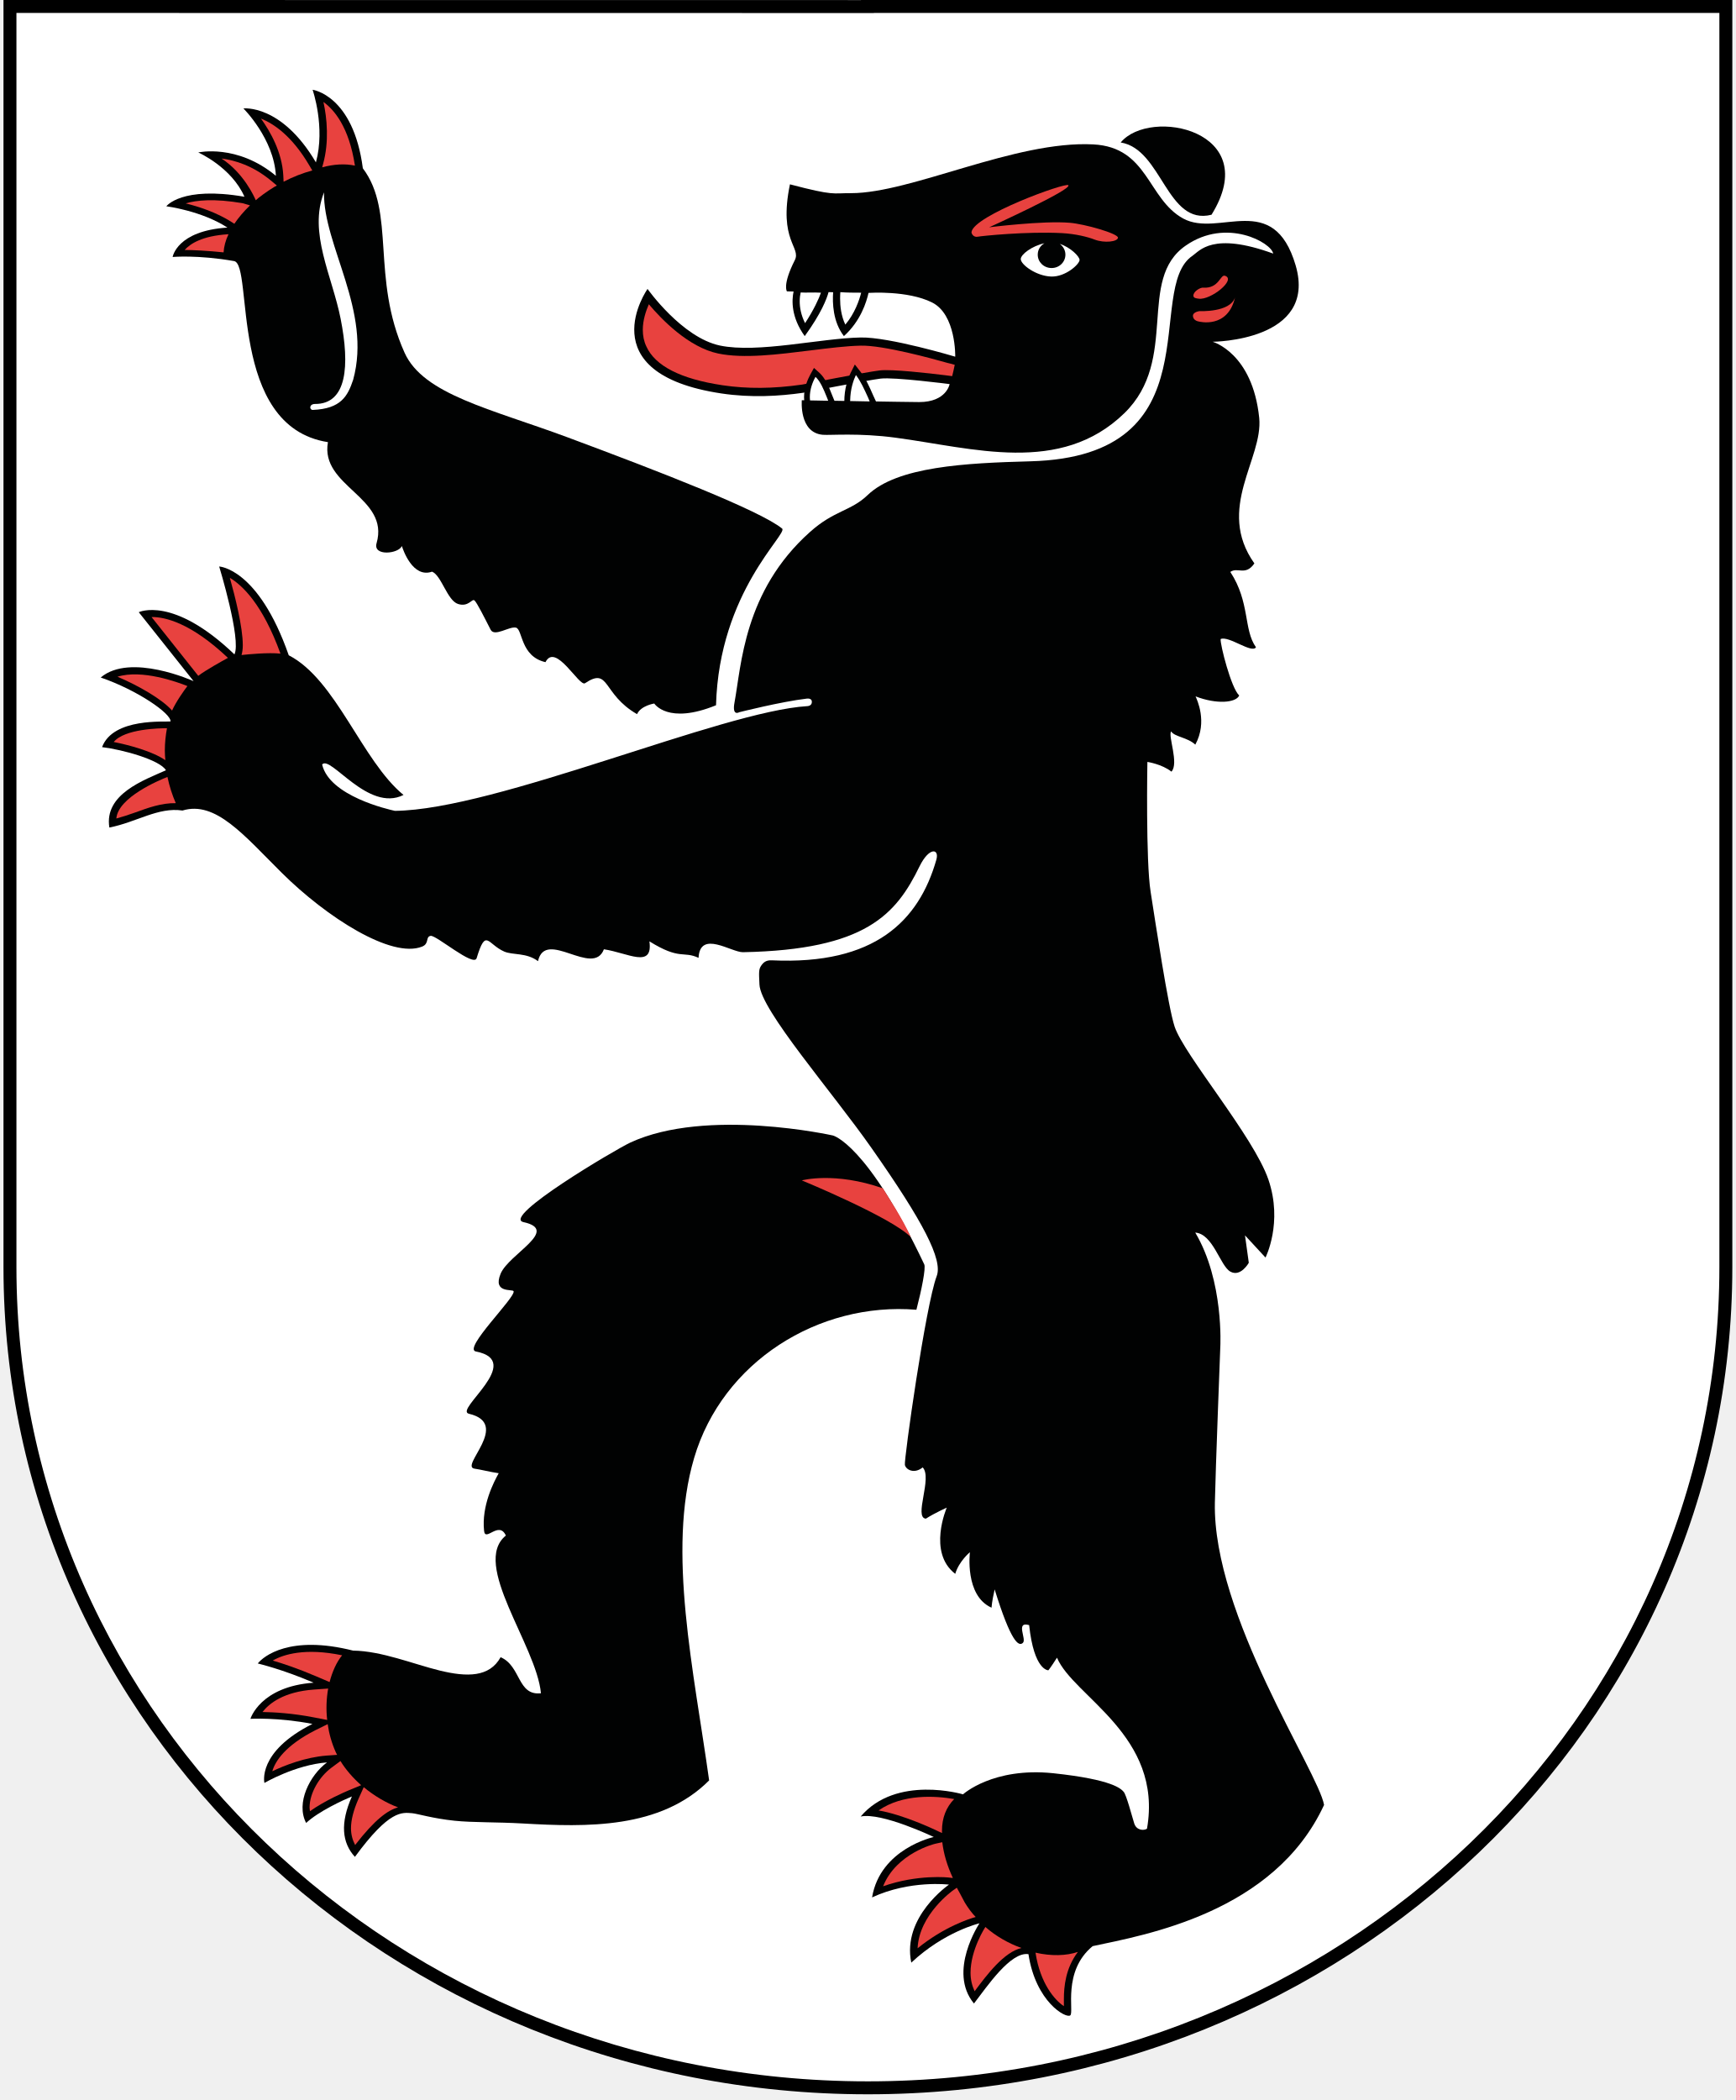
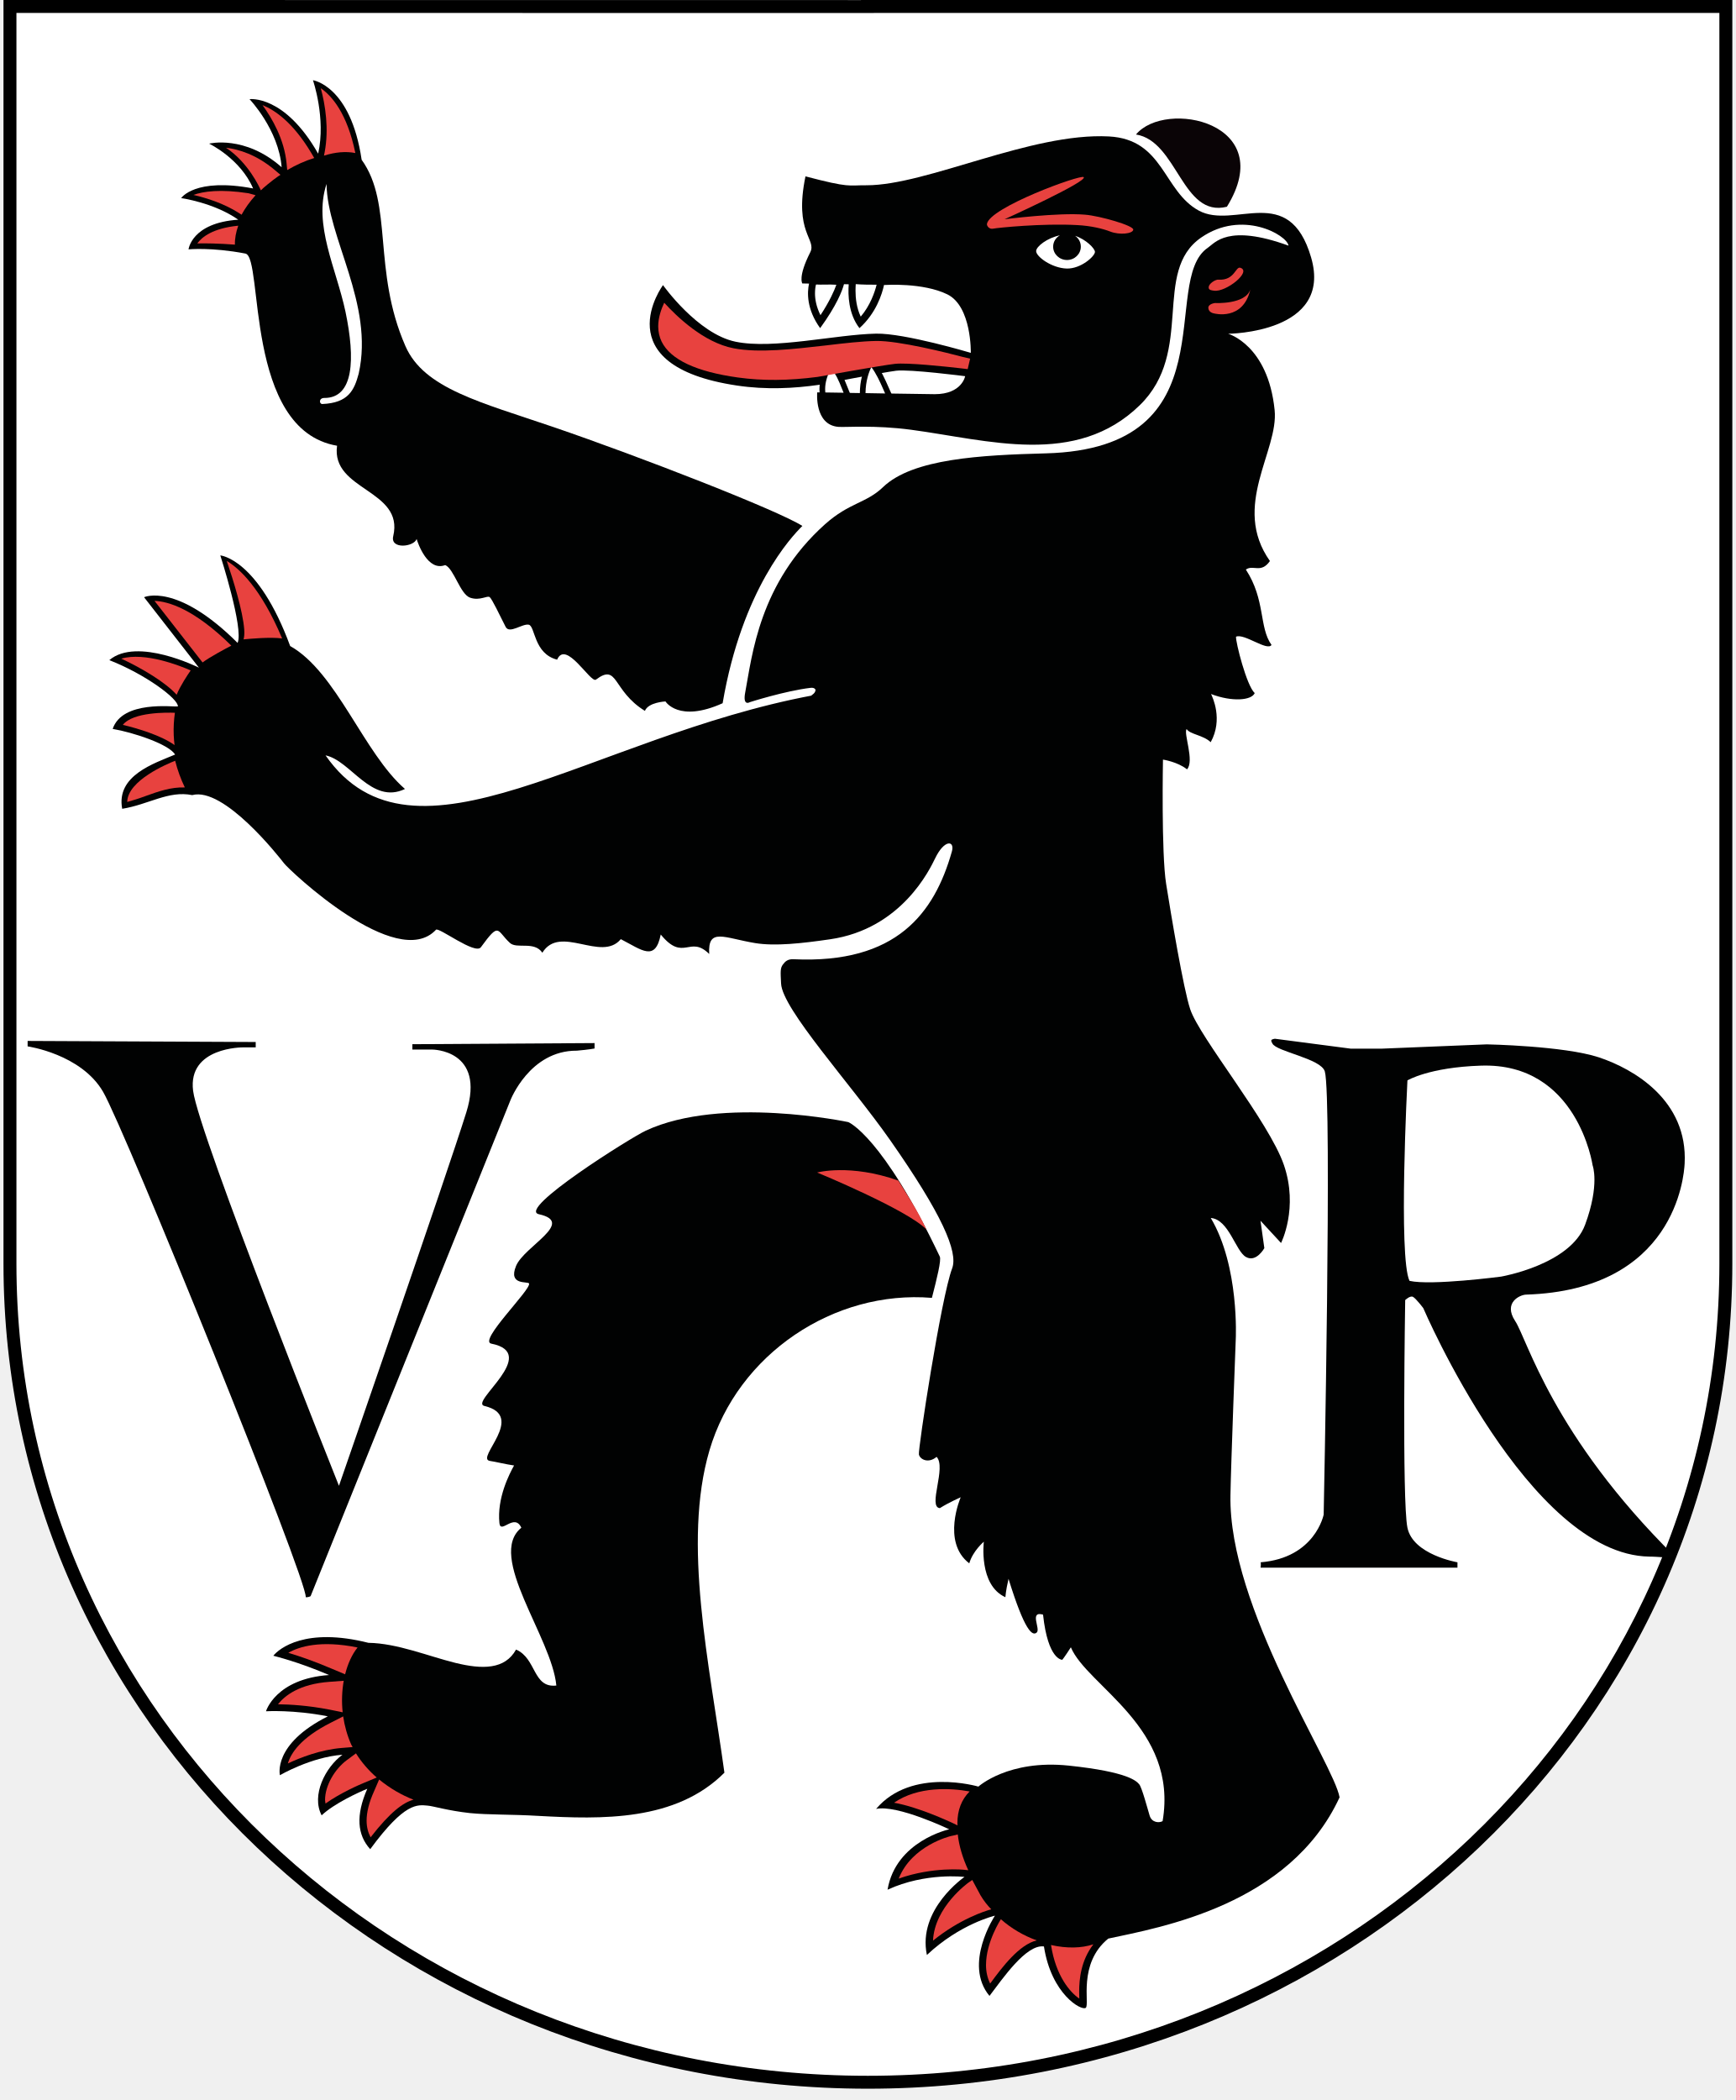
<svg xmlns="http://www.w3.org/2000/svg" width="100" height="121" viewBox="0 0 100 121" fill="none">
-   <g clip-path="url(#clip0_275_78325)">
-     <path d="M49.91 0.375H99.516V73.21C99.516 99.379 77.318 120.598 49.945 120.598C22.567 120.598 0.376 99.379 0.376 73.21V0.375H49.91Z" fill="white" />
-     <path fill-rule="evenodd" clip-rule="evenodd" d="M0.201 0L49.614 0.005V3.4963e-05H99.831V73.012C99.831 99.374 77.535 120.671 50.013 120.671C22.523 120.671 0.201 99.375 0.201 73.012V0ZM50.36 0.746V0.751L0.947 0.746V73.012C0.947 98.932 22.904 119.925 50.013 119.925C77.154 119.925 99.085 98.932 99.085 73.012V0.746H50.36Z" fill="black" />
-     <path d="M32.715 25.201C38.006 27.169 43.781 29.408 45.071 30.454C45.438 30.752 41.442 34.076 41.263 40.636C38.483 41.773 37.704 40.536 37.704 40.536C37.704 40.536 36.94 40.651 36.711 41.148C34.688 39.983 35.148 38.408 33.715 39.366C33.379 39.59 32.019 36.995 31.435 38.153C29.98 37.821 30.128 36.251 29.73 36.163C29.338 36.081 28.503 36.712 28.276 36.286C27.909 35.569 27.485 34.721 27.343 34.596C27.195 34.474 27.007 34.992 26.397 34.801C25.773 34.602 25.436 33.146 24.898 32.939C23.79 33.33 23.226 31.683 23.159 31.459C22.978 31.912 21.481 32.067 21.701 31.301C22.471 28.632 18.436 28.042 18.898 25.476C13.114 24.573 14.624 15.241 13.489 15.043C11.396 14.676 9.949 14.807 9.949 14.807C9.949 14.807 10.184 13.3 13.106 13.113C11.61 12.14 9.585 11.886 9.585 11.886C9.585 11.886 10.458 10.708 14.088 11.337C13.338 9.627 11.425 8.784 11.425 8.784C11.425 8.784 13.663 8.273 15.899 10.129C15.787 7.99 14.027 6.248 14.027 6.248C14.027 6.248 16.214 5.982 18.206 9.355C18.762 7.327 18.015 5.172 18.015 5.172C18.015 5.172 20.357 5.475 20.91 9.697C22.821 12.226 21.362 15.979 23.314 20.322C24.4 22.737 28.288 23.555 32.715 25.201Z" fill="#010202" />
-     <path d="M39.999 84.016C41.632 78.459 47.183 75.005 52.811 75.467C53.109 74.322 53.365 73.051 53.262 72.849C49.961 65.883 47.997 65.425 47.997 65.425C47.997 65.425 40.72 63.796 36.323 65.834C35.443 66.246 28.873 70.131 30.168 70.417C32.292 70.883 29.321 72.253 28.848 73.394C28.381 74.535 29.546 74.261 29.598 74.398C29.728 74.745 26.659 77.715 27.422 77.871C30.27 78.421 26.141 81.249 27.023 81.459C29.475 82.035 26.47 84.497 27.345 84.623C27.655 84.663 28.255 84.817 28.74 84.886C28.467 85.371 27.739 86.764 27.897 88.206C27.965 88.874 28.752 87.598 29.152 88.477C27.134 90.111 30.908 94.782 31.174 97.564C29.807 97.717 30.035 95.996 28.85 95.486C28.21 96.648 26.909 96.635 25.356 96.259C23.811 95.881 22 95.129 20.347 95.106C16.701 94.188 15.187 95.431 14.855 95.847C14.964 95.881 16.244 96.171 18.075 96.955C14.982 97.18 14.432 99.037 14.432 99.037C14.432 99.037 16.024 98.945 18.004 99.331C14.796 100.945 15.238 102.731 15.238 102.731C15.238 102.731 17.015 101.689 18.845 101.548C17.855 102.281 17.036 103.888 17.642 105.037C18.37 104.361 19.774 103.72 20.279 103.51C19.598 105.048 19.702 106.17 20.453 106.991C22.448 104.266 23.168 104.433 23.748 104.475C24.066 104.504 24.928 104.777 26.197 104.909C27.254 105.019 28.592 104.979 30.123 105.067C33.794 105.277 38.059 105.397 40.866 102.586C39.997 96.328 38.422 89.36 39.999 84.016Z" fill="#010202" />
-     <path d="M46.207 23.059C46.207 23.059 46.037 24.931 47.416 25.052C47.86 25.088 49.496 24.935 51.612 25.22C56.063 25.811 61.113 27.395 64.8 23.803C67.978 20.699 65.484 16.104 68.341 14.145C70.687 12.523 73.269 13.985 73.372 14.611C69.865 13.334 69.128 14.465 68.723 14.736C65.896 16.634 70.117 26.294 59.379 26.58C55.638 26.68 51.702 26.881 49.996 28.53C49.027 29.459 48.059 29.406 46.665 30.664C42.859 34.068 42.723 38.365 42.329 40.472C42.172 41.3 42.603 41.037 42.603 41.037C42.603 41.037 45.007 40.429 46.481 40.255C46.745 40.22 46.777 40.374 46.777 40.374C46.777 40.374 46.857 40.663 46.523 40.687C41.612 40.976 28.6 46.66 22.758 46.721C22.389 46.64 18.986 45.872 18.564 44.05C19.037 43.477 21.214 46.828 23.254 45.805C20.852 43.834 19.376 39.161 16.64 37.756C14.884 32.728 12.631 32.641 12.631 32.641C12.631 32.641 13.92 36.859 13.51 37.705C9.966 34.31 7.997 35.274 7.997 35.274L11.156 39.247C11.156 39.247 7.512 37.59 5.804 39.037C7.933 39.77 9.877 41.125 9.826 41.568C9.56 41.613 6.52 41.336 5.882 43.049C7.09 43.194 9.218 43.789 9.564 44.382C8.303 44.947 5.991 45.756 6.302 47.682C7.878 47.373 9.107 46.493 10.516 46.702C12.429 46.12 14.065 48.136 16.244 50.297C18.806 52.839 22.558 55.251 24.328 54.541C24.755 54.369 24.506 53.977 24.819 53.923C25.14 53.875 27.305 55.741 27.467 55.21C28.007 53.439 28.083 54.401 29.058 54.828C29.552 55.042 30.337 54.877 31.004 55.381C31.432 53.48 34.178 56.339 34.802 54.697C36.178 54.901 37.641 55.834 37.425 54.24C39.2 55.342 39.36 54.774 40.256 55.19C40.34 53.564 42.147 54.878 42.82 54.865C49.897 54.725 51.641 52.687 52.991 49.92C53.538 48.802 54.141 48.878 53.962 49.531C52.957 53.058 50.416 55.61 44.479 55.333C44.149 55.316 43.995 55.448 43.86 55.649C43.725 55.851 43.731 56.013 43.766 56.725C43.822 58.191 47.956 62.908 50.227 66.152C53.205 70.396 54.344 72.587 53.979 73.532C53.343 75.207 52.086 84.126 52.147 84.409C52.212 84.691 52.692 84.943 53.173 84.55C53.75 85.149 52.64 87.446 53.356 87.504C53.891 87.164 54.56 86.87 54.56 86.87C54.56 86.87 53.438 89.45 55.049 90.683C55.261 89.962 55.895 89.435 55.895 89.435C55.895 89.435 55.578 91.935 57.14 92.633C57.163 92.477 57.144 92.374 57.32 91.58C58.256 94.602 58.699 94.881 58.94 94.667C59.192 94.465 58.489 93.404 59.308 93.637C59.589 96.274 60.416 96.24 60.416 96.24C60.416 96.24 60.519 96.129 60.913 95.514C61.847 97.755 67.037 99.991 66.099 105.369C65.915 105.489 65.488 105.472 65.361 105.056C65.234 104.64 64.909 103.415 64.758 103.247C64.609 103.079 64.162 102.541 60.693 102.171C57.216 101.812 55.497 103.388 55.497 103.388C55.497 103.388 51.654 102.243 49.599 104.666C50.814 104.411 53.811 105.846 53.811 105.846C53.811 105.846 50.726 106.51 50.256 109.326C52.449 108.311 54.688 108.59 54.688 108.59C54.688 108.59 51.966 110.452 52.516 113.085C54.432 111.288 56.445 110.819 56.445 110.819C56.445 110.819 54.596 113.593 56.128 115.44C56.877 114.471 58.236 112.441 59.268 112.597C59.684 115.345 61.434 116.318 61.678 116.124C61.913 115.933 61.205 113.585 62.968 112.135C65.995 111.487 73.43 110.214 76.304 103.998C75.966 102.08 69.882 93.072 70.011 86.59C70.047 84.775 70.324 77.608 70.324 77.608C70.324 77.608 70.545 73.816 68.88 71.02C69.911 71.097 70.312 72.936 70.901 73.268C71.499 73.604 71.966 72.76 71.966 72.76L71.747 71.18L72.929 72.459C72.929 72.459 73.948 70.448 73.094 67.961C72.238 65.475 68.244 60.797 67.692 59.156C67.314 58.015 66.588 53.162 66.309 51.389C66.022 49.618 66.122 43.901 66.122 43.901C66.122 43.901 66.962 44.026 67.508 44.462C67.955 43.989 67.294 42.383 67.493 42.144C67.68 42.456 68.435 42.484 68.884 42.905C69.606 41.583 68.968 40.294 68.899 40.125C70.114 40.595 71.233 40.495 71.413 40.073C70.95 39.649 70.311 37.138 70.343 36.821C70.813 36.616 72.146 37.679 72.379 37.294C71.653 36.276 72.047 34.701 70.901 32.954C71.325 32.654 71.774 33.204 72.288 32.464C70.047 29.303 72.8 26.437 72.567 24.081C72.181 20.327 69.881 19.692 69.881 19.692C69.881 19.692 75.936 19.665 74.668 15.297C73.388 10.936 70.244 13.714 68.185 12.591C66.126 11.465 66.175 8.482 63.004 8.32C58.515 8.087 52.527 11.13 49.044 11.13C47.962 11.122 48.102 11.299 45.523 10.621C44.846 13.891 46.19 14.234 45.8 14.998C45.077 16.427 45.349 16.788 45.349 16.788L45.732 16.796C45.626 17.301 45.582 18.267 46.375 19.366C47.328 18.053 47.643 17.223 47.749 16.831L48.012 16.839C47.969 17.439 47.993 18.541 48.633 19.366C49.599 18.498 49.935 17.396 50.052 16.874H50.108C50.108 16.874 52.303 16.729 53.702 17.422C55.108 18.113 55.048 20.552 55.048 20.552C55.048 20.552 51.238 19.41 49.599 19.446C47.275 19.489 43.675 20.367 41.489 19.91C39.298 19.45 37.317 16.648 37.317 16.648C37.317 16.648 33.878 21.514 41.568 22.67C43.283 22.927 44.899 22.83 46.297 22.63C46.297 22.63 49.961 21.912 50.747 21.815C51.524 21.718 54.725 22.131 54.725 22.131C54.725 22.131 54.546 23.167 52.972 23.167C52.449 23.169 46.207 23.059 46.207 23.059Z" fill="#010202" />
-     <path d="M64.584 8.21C66.27 6.168 72.832 7.516 69.818 12.373C67.23 13.024 66.974 8.59 64.584 8.21Z" fill="#010202" />
-     <path d="M37.044 19.004C37.044 19.349 37.108 19.667 37.245 19.954C37.751 21.084 39.23 21.838 41.642 22.198C43.064 22.41 44.556 22.399 46.226 22.159C46.252 22.153 49.873 21.445 50.688 21.344C51.385 21.258 53.576 21.51 54.479 21.622C54.479 21.622 54.768 21.659 54.873 21.672C54.917 21.5 54.987 21.186 55.02 21.02C54.917 20.984 54.596 20.91 54.596 20.91C53.761 20.671 50.902 19.886 49.606 19.916C48.783 19.933 47.786 20.056 46.728 20.188C44.823 20.425 42.855 20.676 41.386 20.369C39.671 20.008 38.117 18.391 37.392 17.531C37.219 17.928 37.044 18.45 37.044 19.004Z" fill="#E8423F" />
-     <path d="M46.208 68.013C46.208 68.013 48.095 67.494 50.881 68.471C51.249 69.089 51.975 70.146 52.495 71.291C51.421 70.162 46.208 68.013 46.208 68.013Z" fill="#E8423F" />
-     <path d="M6.771 38.992C7.933 39.485 9.318 40.263 9.917 40.942C10.127 40.458 10.618 39.766 10.8 39.53C10.213 39.296 8.177 38.555 6.771 38.992Z" fill="#E8423F" />
-     <path d="M6.554 42.753C7.399 42.917 8.795 43.29 9.529 43.802C9.513 43.614 9.499 43.428 9.499 43.245C9.499 42.801 9.546 42.375 9.622 41.959C9.208 41.959 7.174 41.992 6.554 42.753Z" fill="#E8423F" />
-     <path d="M8.734 35.553C8.905 35.768 11.336 38.828 11.425 38.94C11.854 38.611 12.823 38.078 13.135 37.906C11.003 35.889 9.507 35.542 8.734 35.553Z" fill="#E8423F" />
-     <path d="M6.705 47.161C7.05 47.065 7.399 46.957 7.817 46.805C8.549 46.538 9.307 46.264 10.13 46.277C9.926 45.809 9.762 45.3 9.65 44.767C9.18 44.951 6.802 45.943 6.705 47.161Z" fill="#E8423F" />
-     <path d="M13.992 37.181C13.992 37.422 13.959 37.597 13.92 37.742C14.288 37.701 15.475 37.586 16.163 37.662C15.128 34.801 13.948 33.711 13.247 33.297C13.546 34.366 13.992 36.124 13.992 37.181Z" fill="#E8423F" />
-     <path d="M50.63 104.316C52.034 104.556 53.801 105.388 54.002 105.485C54.002 105.485 54.179 105.573 54.29 105.617C54.283 105.579 54.283 105.541 54.283 105.502C54.283 104.739 54.531 104.125 54.989 103.659C53.906 103.472 52.027 103.35 50.63 104.316Z" fill="#E8423F" />
-     <path d="M54.932 108.914C54.913 108.926 52.965 110.307 52.88 112.258C54.414 111.017 55.87 110.552 56.227 110.456C56.002 110.224 55.799 109.949 55.602 109.628C55.606 109.632 55.602 109.632 55.308 109.075C55.308 109.075 55.184 108.853 55.14 108.769C55.1 108.792 55.037 108.838 54.932 108.914Z" fill="#E8423F" />
-     <path d="M53.899 106.235C53.878 106.239 51.658 106.77 50.892 108.685C52.884 107.983 54.668 108.174 54.737 108.189C54.737 108.189 54.837 108.197 54.913 108.208C54.581 107.498 54.38 106.808 54.302 106.147C54.242 106.163 54.122 106.186 53.899 106.235Z" fill="#E8423F" />
-     <path d="M59.673 112.51C59.678 112.517 59.678 112.529 59.678 112.529C59.95 114.292 60.788 115.252 61.31 115.593C61.31 115.456 61.31 115.196 61.31 115.196C61.31 114.467 61.405 113.406 62.118 112.468C61.438 112.696 60.584 112.716 59.673 112.51Z" fill="#E8423F" />
-     <path d="M56.785 111.031C56.775 111.046 55.931 112.339 55.931 113.67C55.931 114.067 56.019 114.418 56.166 114.734C56.865 113.792 57.858 112.475 58.865 112.242C58.107 111.971 57.385 111.555 56.785 111.031Z" fill="#E8423F" />
-     <path d="M20.449 9.543C20.449 9.543 20.453 9.541 20.453 9.538C20.113 7.314 19.254 6.317 18.639 5.876C18.736 6.319 18.828 6.896 18.839 7.543C18.853 8.145 18.798 8.797 18.62 9.446L18.567 9.641C19.244 9.457 19.891 9.422 20.449 9.543Z" fill="#E8423F" />
-     <path d="M17.828 9.536C16.821 7.82 15.768 7.125 15.04 6.833C15.578 7.583 16.253 8.76 16.326 10.108L16.343 10.47C16.897 10.184 17.452 9.969 17.997 9.823L17.828 9.536Z" fill="#E8423F" />
-     <path d="M14.006 11.714C12.328 11.421 11.304 11.54 10.701 11.719C11.45 11.904 12.476 12.234 13.364 12.803L13.505 12.894C13.744 12.54 14.051 12.178 14.407 11.833L14.006 11.714Z" fill="#E8423F" />
-     <path d="M13.135 13.498C11.642 13.594 10.962 14.045 10.642 14.402C11.078 14.402 11.978 14.447 12.885 14.541C12.905 14.21 12.997 13.854 13.169 13.494L13.135 13.498Z" fill="#E8423F" />
-     <path d="M15.955 10.69L15.617 10.407C14.568 9.539 13.531 9.232 12.768 9.135C14.061 9.983 14.663 11.361 14.74 11.538C14.867 11.409 15.408 11.009 15.804 10.772C15.851 10.745 15.899 10.72 15.955 10.69Z" fill="#E8423F" />
-     <path d="M19.62 101.469L19.09 101.862C18.395 102.381 17.84 103.319 17.84 104.151C17.84 104.224 17.857 104.285 17.863 104.358C18.726 103.747 19.856 103.258 20.111 103.151L20.813 102.861C20.354 102.453 19.938 101.986 19.62 101.469Z" fill="#E8423F" />
-     <path d="M18.884 99.343L18.188 99.686C16.427 100.579 15.862 101.48 15.692 102.058C16.406 101.717 17.588 101.253 18.812 101.156L19.428 101.112C19.403 101.06 19.369 101.009 19.346 100.951C19.115 100.436 18.962 99.885 18.884 99.343Z" fill="#E8423F" />
-     <path d="M18.911 97.293L18.1 97.35C16.341 97.476 15.508 98.156 15.127 98.644C15.792 98.656 16.852 98.713 18.082 98.953L18.855 99.102C18.782 98.482 18.812 97.858 18.911 97.293Z" fill="#E8423F" />
-     <path d="M20.649 103.67C20.373 104.304 20.227 104.861 20.227 105.346C20.227 105.708 20.318 106.021 20.466 106.308C21.595 104.85 22.336 104.304 22.939 104.14C22.254 103.88 21.569 103.48 20.961 102.976L20.649 103.67Z" fill="#E8423F" />
-     <path d="M15.718 95.679C16.299 95.851 17.167 96.137 18.237 96.595L18.994 96.919C19.152 96.309 19.395 95.77 19.716 95.377C17.582 94.935 16.34 95.324 15.718 95.679Z" fill="#E8423F" />
-     <path d="M69.138 17.926C69.138 17.926 68.725 17.967 68.748 18.223C68.773 18.483 69.08 18.524 69.08 18.524C69.08 18.524 70.752 18.976 71.174 17.134C70.893 18.014 69.138 17.926 69.138 17.926Z" fill="#E8423F" />
-     <path d="M69.342 16.576C69.201 16.546 68.766 16.781 68.773 17.041C68.781 17.18 68.933 17.188 69.081 17.21C69.759 17.307 71.27 16.11 70.595 15.89C70.32 15.798 70.259 16.63 69.342 16.576Z" fill="#E8423F" />
-     <path d="M61.566 10.671C61.394 10.501 56.099 12.427 55.986 13.373C55.979 13.45 56.091 13.696 56.361 13.637C56.559 13.596 59.188 13.325 61.205 13.432C61.98 13.475 62.679 13.647 63.088 13.807C63.634 14.014 64.395 13.934 64.427 13.7C64.452 13.459 62.504 12.905 61.646 12.836C60.091 12.705 57.005 13.096 57.005 13.096C57.005 13.096 61.806 10.917 61.566 10.671Z" fill="#E8423F" />
-     <path d="M46.086 17.363C46.086 17.705 46.153 18.135 46.395 18.62C46.913 17.827 47.193 17.199 47.31 16.865C46.878 16.838 46.456 16.873 46.141 16.852C46.112 16.98 46.086 17.154 46.086 17.363Z" fill="white" />
-     <path d="M48.414 17.209C48.414 17.643 48.475 18.204 48.715 18.704C49.261 18.059 49.519 17.294 49.628 16.865C49.221 16.865 48.799 16.863 48.427 16.834C48.419 16.943 48.414 17.067 48.414 17.209Z" fill="white" />
-     <path d="M20.351 21.885C21.444 17.917 18.622 14.153 18.672 11.083C17.759 13.408 19.142 15.894 19.63 18.366C20.165 21.068 19.999 23.292 18.146 23.276C17.799 23.284 17.828 23.624 18.027 23.62C19.651 23.55 20.034 22.83 20.351 21.885Z" fill="white" />
-     <path d="M61.073 14.053C61.27 14.193 61.398 14.421 61.398 14.672C61.398 15.103 61.041 15.444 60.603 15.444C60.158 15.444 59.803 15.103 59.803 14.672C59.803 14.391 59.954 14.152 60.191 14.016C59.469 14.171 58.825 14.661 58.825 14.928C58.825 15.243 59.709 15.905 60.575 15.934C61.4 15.964 62.214 15.222 62.214 14.976C62.212 14.778 61.694 14.251 61.073 14.053Z" fill="white" />
-     <path d="M46.704 21.568C46.54 21.871 46.336 22.347 46.336 22.887C46.336 23.473 46.564 23.975 46.999 24.345L47.098 24.425H48.903L48.531 23.922C48.294 23.61 48.136 23.215 47.956 22.772C47.753 22.242 47.551 21.787 47.226 21.485L46.907 21.2L46.704 21.568Z" fill="#010202" />
-     <path d="M49.026 21.475C48.86 21.817 48.656 22.381 48.656 23.151C48.656 23.438 48.699 23.762 48.77 24.097L48.825 24.363L49.75 24.324C49.744 24.324 50.583 24.296 50.583 24.296L51.173 24.281L50.844 23.809C50.653 23.532 50.493 23.167 50.317 22.776C50.1 22.276 49.883 21.795 49.589 21.42L49.263 21.002L49.026 21.475Z" fill="#010202" />
-     <path d="M47.649 22.886C47.456 22.41 47.276 21.973 46.996 21.715C46.812 22.043 46.669 22.453 46.669 22.887C46.669 22.95 46.673 23.011 46.679 23.071C46.943 23.075 47.305 23.083 47.729 23.091C47.7 23.018 47.675 22.954 47.649 22.886Z" fill="white" />
-     <path d="M50.022 22.899C49.81 22.436 49.599 21.963 49.325 21.609C49.198 21.873 49.001 22.39 48.993 23.108C49.36 23.116 49.741 23.122 50.118 23.13C50.082 23.052 50.053 22.977 50.022 22.899Z" fill="white" />
+   <g clip-path="url(#clip0_275_78367)">
+     <path d="M49.91 0.374H99.516V73.015C99.516 99.114 77.318 120.276 49.945 120.276C22.567 120.276 0.376 99.114 0.376 73.015V0.374H49.91Z" fill="white" />
+     <path fill-rule="evenodd" clip-rule="evenodd" d="M0.201 0L49.614 0.005V3.48697e-05H99.831V72.817C99.831 99.11 77.535 120.349 50.013 120.349C22.523 120.349 0.201 99.11 0.201 72.817V0ZM50.36 0.744V0.749L0.947 0.744V72.817C0.947 98.668 22.904 119.605 50.013 119.605C77.154 119.605 99.085 98.668 99.085 72.817V0.744H50.36Z" fill="black" />
+     <path d="M1.592 59.978V60.291C1.592 60.291 4.671 60.727 5.94 62.908C7.205 65.083 17.767 91.166 17.618 92.029C17.783 92.044 17.9 91.968 17.9 91.968L29.412 63.404C29.412 63.404 30.521 60.52 33.245 60.539C33.939 60.478 34.263 60.414 34.263 60.414V60.101L23.765 60.166V60.474H24.898C24.898 60.474 28.002 60.467 26.873 64.093C25.739 67.719 19.533 85.611 19.533 85.611C19.533 85.611 11.445 65.371 11.128 62.849C10.81 60.323 14.006 60.349 14.006 60.349H14.736V60.039L1.592 59.978Z" fill="#010202" />
+     <path d="M83.991 90.018C83.991 90.018 81.421 89.583 81.107 88.02C80.789 86.456 80.979 74.91 80.979 74.91C80.979 74.91 81.255 74.641 81.423 74.721C81.594 74.805 82.022 75.374 82.022 75.374C82.022 75.374 88.104 89.579 95.043 89.69C95.671 89.69 95.939 89.791 96.499 89.667C89.456 82.696 88.02 77.182 87.315 76.114C86.611 75.041 87.604 74.606 87.937 74.595C96.523 74.328 97.046 67.784 97.083 67.044C97.276 63.407 94.153 61.591 92.14 60.923C90.122 60.259 85.683 60.175 85.683 60.175L79.604 60.423H77.848L73.469 59.851C73.469 59.851 73.283 59.875 73.264 59.939C73.248 60.004 73.304 60.071 73.325 60.123C73.543 60.595 76.128 60.988 76.347 61.736C76.775 63.209 76.281 87.27 76.281 87.27C76.281 87.27 75.795 89.766 72.645 90.018C72.68 90.056 72.645 90.327 72.645 90.327H83.99L83.991 90.018Z" fill="#010202" />
+     <path d="M31.922 24.616C36.892 26.316 44.847 29.412 46.239 30.305C45.618 30.918 42.767 33.937 41.644 40.519C39.106 41.663 38.351 40.416 38.351 40.416C38.351 40.416 37.363 40.46 37.165 40.96C35.262 39.784 35.638 38.191 34.343 39.159C34.04 39.387 32.614 36.834 32.106 38.009C30.757 37.666 30.846 36.083 30.476 35.996C30.111 35.912 29.357 36.548 29.14 36.121C28.773 35.39 28.361 34.532 28.226 34.411C28.088 34.286 27.669 34.636 27.095 34.439C26.518 34.243 26.161 32.77 25.657 32.559C24.644 32.95 24.077 31.283 24.01 31.057C23.857 31.514 22.476 31.671 22.661 30.893C23.297 28.195 19.067 28.277 19.424 25.683C14.049 24.768 15.198 14.809 14.141 14.61C12.198 14.236 10.865 14.368 10.865 14.368C10.865 14.368 11.037 12.841 13.731 12.658C12.32 11.671 10.441 11.415 10.441 11.415C10.441 11.415 11.21 10.22 14.586 10.858C13.845 9.132 12.051 8.276 12.051 8.276C12.051 8.276 14.11 7.76 16.23 9.635C16.059 7.471 14.38 5.713 14.38 5.713C14.38 5.713 16.395 5.441 18.335 8.854C18.792 6.803 18.035 4.622 18.035 4.622C18.035 4.622 20.208 4.931 20.841 9.206C22.68 11.757 21.443 15.557 23.366 19.947C24.44 22.395 27.688 23.169 31.922 24.616Z" fill="#010202" />
+     <path d="M40.886 83.566C42.523 78.01 48.069 74.317 53.704 74.782C54.001 73.634 54.254 72.603 54.158 72.401C50.851 65.437 48.888 64.655 48.888 64.655C48.888 64.655 41.602 63.106 37.214 65.148C36.332 65.56 29.763 69.684 31.058 69.963C33.183 70.432 30.208 71.806 29.739 72.943C29.267 74.088 30.433 73.813 30.489 73.954C30.62 74.298 27.546 77.27 28.312 77.419C31.161 77.98 27.028 80.8 27.914 81.01C30.365 81.589 27.363 84.047 28.233 84.177C28.545 84.222 29.144 84.371 29.625 84.44C29.354 84.924 28.632 86.321 28.781 87.763C28.854 88.427 29.642 87.153 30.044 88.026C28.024 89.663 31.799 94.334 32.061 97.119C30.695 97.275 30.925 95.555 29.739 95.047C29.097 96.2 27.799 96.196 26.245 95.814C24.697 95.433 22.886 94.681 21.232 94.658C17.596 93.742 16.082 94.99 15.751 95.402C15.857 95.437 17.132 95.73 18.964 96.513C15.873 96.732 15.329 98.602 15.329 98.602C15.329 98.602 16.917 98.503 18.893 98.894C15.688 100.504 16.131 102.286 16.131 102.286C16.131 102.286 17.906 101.244 19.733 101.107C18.747 101.835 17.929 103.438 18.535 104.598C19.259 103.915 20.661 103.274 21.166 103.068C20.49 104.606 20.592 105.731 21.335 106.548C23.337 103.822 24.057 103.991 24.637 104.037C24.955 104.06 25.817 104.331 27.082 104.468C28.139 104.575 29.48 104.537 31.009 104.629C34.684 104.831 38.939 104.953 41.747 102.141C40.886 95.879 39.31 88.912 40.886 83.566Z" fill="#010202" />
+     <path d="M65.465 7.75C67.156 5.705 73.71 7.057 70.704 11.913C68.121 12.56 67.855 8.125 65.465 7.75Z" fill="#0A0406" />
+     <path d="M51.458 23.521V23.523H51.462L51.458 23.521Z" fill="white" />
+     <path d="M47.092 67.559C47.092 67.559 48.986 67.04 51.772 68.025C52.142 68.639 52.864 69.696 53.388 70.844C52.314 69.715 47.092 67.559 47.092 67.559Z" fill="#E8423F" />
+     <path d="M46.843 40.065C33.996 42.466 23.828 50.794 18.761 43.525C20.204 43.808 21.402 46.387 23.338 45.46C20.967 43.41 19.398 38.725 16.722 37.224C14.865 32.18 12.696 32.001 12.696 32.001C12.696 32.001 14.057 36.227 13.692 37.043C10.176 33.538 8.302 34.411 8.302 34.411L11.465 38.471C11.465 38.471 7.894 36.676 6.3 38.037C8.377 38.848 10.29 40.272 10.251 40.706C9.996 40.742 7.051 40.337 6.494 41.999C7.667 42.198 9.731 42.877 10.09 43.477C8.89 43.984 6.679 44.681 7.042 46.602C8.552 46.362 9.708 45.537 11.076 45.813C12.902 45.32 16.067 49.351 16.373 49.748C16.674 50.143 22.865 56.009 25.125 53.571C25.279 53.403 27.385 55.032 27.712 54.579C28.806 53.082 28.608 53.614 29.385 54.33C29.782 54.699 30.787 54.205 31.255 54.895C32.276 53.239 34.654 55.463 35.776 54.113C37.012 54.751 37.759 55.422 38.078 53.846C39.393 55.459 39.738 53.85 40.871 54.967C40.778 53.425 41.737 54.047 43.514 54.339C44.662 54.529 46.21 54.358 47.833 54.121C51.968 53.526 53.595 50.061 53.888 49.462C54.426 48.34 55.043 48.421 54.851 49.077C53.848 52.603 51.675 55.551 45.726 55.27C45.401 55.254 45.246 55.394 45.106 55.59C44.969 55.79 44.975 55.954 45.012 56.667C45.071 58.133 49.028 62.456 51.301 65.699C54.277 69.949 55.23 72.136 54.87 73.084C54.235 74.759 52.896 83.522 52.955 83.806C53.017 84.09 53.499 84.344 53.974 83.943C54.556 84.543 53.449 86.843 54.162 86.897C54.7 86.561 55.364 86.271 55.364 86.271C55.364 86.271 54.242 88.847 55.858 90.079C56.061 89.365 56.697 88.831 56.697 88.831C56.697 88.831 56.383 91.327 57.938 92.029C57.965 91.869 57.94 91.766 58.12 90.972C59.056 93.998 59.497 94.28 59.742 94.067C59.987 93.862 59.29 92.805 60.109 93.033C60.393 95.671 61.218 95.635 61.218 95.635C61.218 95.635 61.318 95.528 61.712 94.916C62.648 97.153 67.92 99.542 66.999 104.932C66.807 105.042 66.38 105.031 66.252 104.615C66.127 104.203 65.802 102.974 65.647 102.805C65.498 102.637 65.057 102.097 61.584 101.732C58.11 101.37 56.383 102.942 56.383 102.942C56.383 102.942 52.542 101.801 50.488 104.228C51.711 103.968 54.703 105.403 54.703 105.403C54.703 105.403 51.623 106.069 51.148 108.883C53.342 107.872 55.582 108.147 55.582 108.147C55.582 108.147 52.86 110.012 53.415 112.645C55.328 110.844 57.336 110.379 57.336 110.379C57.336 110.379 55.492 113.162 57.022 115.003C57.765 114.034 59.132 112.01 60.161 112.153C60.586 114.912 62.334 115.881 62.572 115.688C62.813 115.492 62.097 113.145 63.866 111.701C66.888 111.049 74.325 109.776 77.197 103.562C76.872 101.637 70.778 92.629 70.909 86.14C70.939 84.335 71.215 77.16 71.215 77.16C71.215 77.16 71.435 72.969 69.775 70.179C70.813 70.256 71.206 72.093 71.801 72.425C72.395 72.764 72.862 71.917 72.862 71.917L72.64 70.338L73.825 71.62C73.825 71.62 74.846 69.609 73.986 67.117C73.13 64.629 69.138 59.794 68.59 58.152C68.205 57.007 67.485 52.708 67.204 50.938C66.918 49.163 67.02 43.768 67.02 43.768C67.02 43.768 67.859 43.891 68.406 44.329C68.849 43.852 68.188 42.242 68.385 42.008C68.571 42.316 69.331 42.348 69.771 42.764C70.499 41.447 69.869 40.157 69.792 39.99C71.01 40.454 72.13 40.357 72.307 39.935C71.841 39.513 71.204 36.997 71.23 36.686C71.698 36.477 73.038 37.542 73.275 37.16C72.544 36.137 72.939 34.569 71.797 32.818C72.222 32.515 72.663 33.066 73.184 32.326C70.943 29.163 73.697 25.979 73.455 23.626C73.071 19.868 70.776 19.231 70.776 19.231C70.776 19.231 76.828 19.201 75.558 14.837C74.283 10.469 71.138 13.255 69.08 12.132C67.023 11.008 67.071 8.023 63.897 7.861C59.418 7.628 53.426 10.675 49.943 10.675C48.858 10.667 49 10.841 46.418 10.162C45.741 13.43 47.078 13.775 46.692 14.539C45.969 15.967 46.237 16.332 46.237 16.332L46.624 16.34C46.514 16.842 46.473 17.811 47.264 18.907C48.213 17.598 48.533 16.767 48.637 16.375L48.91 16.381C48.864 16.981 48.89 18.086 49.529 18.907C50.49 18.042 50.832 16.944 50.946 16.418L51.004 16.42C51.004 16.42 53.193 16.271 54.598 16.963C56.003 17.659 55.946 20.331 55.946 20.331C55.946 20.331 52.131 19.19 50.488 19.224C48.168 19.27 44.566 20.146 42.38 19.687C40.193 19.23 38.208 16.428 38.208 16.428C38.208 16.428 34.768 21.06 42.459 22.213C44.175 22.471 45.78 22.375 47.188 22.175C47.188 22.175 50.855 21.459 51.642 21.361C52.426 21.264 55.62 21.676 55.62 21.676C55.62 21.676 55.437 22.712 53.867 22.712C53.342 22.712 47.094 22.608 47.094 22.608C47.094 22.608 46.925 24.477 48.308 24.595C48.751 24.63 50.386 24.481 52.503 24.762C56.953 25.355 62.005 26.938 65.685 23.346C68.863 20.244 66.372 15.649 69.225 13.685C71.571 12.064 74.16 13.527 74.255 14.154C70.743 12.878 70.012 14.004 69.606 14.275C66.787 16.178 71 25.838 60.269 26.122C56.531 26.222 52.594 26.423 50.887 28.068C49.919 29 48.951 28.951 47.544 30.207C43.743 33.61 43.343 37.787 42.946 39.894C42.788 40.722 43.212 40.458 43.212 40.458C43.212 40.458 45.234 39.81 46.71 39.633C46.971 39.603 46.998 39.756 46.998 39.756C46.998 39.756 47.004 39.938 46.746 40.066" fill="#010202" />
+     <path d="M6.99 37.951C8.157 38.49 9.553 39.323 10.18 40.032C10.37 39.547 10.823 38.863 10.988 38.63C10.398 38.369 8.355 37.553 6.99 37.951Z" fill="#E8423F" />
+     <path d="M7.079 41.767C7.922 41.963 9.318 42.388 10.059 42.931C10.039 42.744 10.017 42.554 10.012 42.367C9.993 41.919 10.02 41.489 10.079 41.07C9.667 41.052 7.661 41.014 7.079 41.767Z" fill="#E8423F" />
+     <path d="M8.904 34.622C9.085 34.849 11.581 38.056 11.673 38.17C12.086 37.858 13.029 37.357 13.332 37.201C11.159 35.062 9.674 34.65 8.904 34.622Z" fill="#E8423F" />
+     <path d="M7.332 46.208C7.661 46.116 8.002 46.012 8.4 45.863C9.112 45.608 9.841 45.344 10.651 45.371C10.42 44.891 10.23 44.375 10.094 43.834C9.639 44.014 7.349 44.971 7.332 46.208Z" fill="#E8423F" />
+     <path d="M14.075 36.273C14.092 36.516 14.075 36.695 14.036 36.84C14.404 36.805 15.568 36.695 16.259 36.786C15.027 33.869 13.79 32.752 13.068 32.321C13.439 33.412 13.996 35.2 14.075 36.273Z" fill="#E8423F" />
+     <path d="M51.522 103.871C52.929 104.119 54.687 104.947 54.894 105.038C54.894 105.038 55.07 105.128 55.181 105.179C55.181 105.139 55.173 105.099 55.173 105.055C55.173 104.296 55.416 103.682 55.878 103.222C54.801 103.026 52.921 102.909 51.522 103.871Z" fill="#E8423F" />
+     <path d="M55.82 108.467C55.801 108.482 53.856 109.867 53.768 111.817C55.303 110.577 56.755 110.112 57.124 110.012C56.896 109.779 56.682 109.505 56.492 109.184C56.498 109.192 56.498 109.188 56.196 108.631C56.196 108.631 56.073 108.409 56.031 108.322C55.991 108.354 55.933 108.394 55.82 108.467Z" fill="#E8423F" />
+     <path d="M54.797 105.792C54.769 105.8 52.551 106.322 51.791 108.242C53.775 107.545 55.556 107.73 55.632 107.742C55.632 107.742 55.724 107.753 55.801 107.761C55.475 107.057 55.27 106.364 55.194 105.7C55.13 105.719 55.019 105.748 54.797 105.792Z" fill="#E8423F" />
+     <path d="M60.567 112.069C60.569 112.076 60.572 112.088 60.572 112.088C60.844 113.847 61.675 114.81 62.198 115.156C62.198 115.014 62.191 114.759 62.191 114.759C62.191 114.026 62.294 112.962 63.01 112.029C62.327 112.257 61.474 112.275 60.567 112.069Z" fill="#E8423F" />
+     <path d="M57.678 110.584C57.67 110.6 56.822 111.893 56.822 113.225C56.822 113.618 56.906 113.975 57.061 114.291C57.751 113.345 58.746 112.033 59.748 111.805C58.991 111.532 58.281 111.117 57.678 110.584Z" fill="#E8423F" />
+     <path d="M20.472 8.817L20.477 8.813C20.006 6.526 19.116 5.515 18.487 5.084C18.61 5.532 18.734 6.127 18.792 6.793C18.846 7.414 18.837 8.092 18.71 8.766L18.671 8.967C19.316 8.764 19.931 8.709 20.472 8.817Z" fill="#E8423F" />
+     <path d="M17.939 8.815C16.887 7.057 15.847 6.347 15.128 6.056C15.684 6.824 16.386 8.03 16.516 9.424L16.552 9.799C17.068 9.497 17.59 9.264 18.108 9.104L17.939 8.815Z" fill="#E8423F" />
+     <path d="M14.326 11.136C12.69 10.884 11.712 11.027 11.147 11.231C11.882 11.402 12.892 11.712 13.781 12.281L13.921 12.372C14.127 11.991 14.398 11.615 14.728 11.249L14.326 11.136Z" fill="#E8423F" />
+     <path d="M13.703 13.007C12.267 13.156 11.643 13.648 11.369 14.027C11.787 14.012 12.655 14.027 13.538 14.096C13.527 13.751 13.596 13.384 13.729 13.007H13.703Z" fill="#E8423F" />
+     <path d="M16.163 10.073L15.824 9.788C14.777 8.907 13.765 8.603 13.025 8.513C14.307 9.366 14.951 10.783 15.033 10.968C15.155 10.835 15.661 10.417 16.019 10.165C16.071 10.133 16.112 10.105 16.163 10.073Z" fill="#E8423F" />
+     <path d="M20.514 101.028L19.984 101.419C19.29 101.936 18.732 102.881 18.732 103.714C18.732 103.777 18.751 103.846 18.759 103.918C19.617 103.304 20.747 102.818 21.006 102.713L21.71 102.419C21.243 102.012 20.831 101.537 20.514 101.028Z" fill="#E8423F" />
+     <path d="M19.776 98.897L19.084 99.25C17.314 100.135 16.755 101.036 16.59 101.608C17.294 101.276 18.477 100.812 19.702 100.715L20.32 100.664C20.292 100.618 20.261 100.562 20.238 100.515C20.008 99.992 19.857 99.443 19.776 98.897Z" fill="#E8423F" />
+     <path d="M19.808 96.844L18.996 96.905C17.239 97.031 16.406 97.71 16.019 98.199C16.686 98.206 17.741 98.264 18.976 98.504L19.747 98.661C19.68 98.035 19.708 97.413 19.808 96.844Z" fill="#E8423F" />
+     <path d="M21.548 103.23C21.264 103.861 21.127 104.418 21.127 104.907C21.127 105.267 21.21 105.584 21.357 105.864C22.489 104.407 23.226 103.865 23.828 103.697C23.151 103.434 22.461 103.037 21.849 102.533L21.548 103.23Z" fill="#E8423F" />
+     <path d="M16.614 95.234C17.194 95.407 18.062 95.696 19.127 96.152L19.888 96.472C20.043 95.86 20.286 95.327 20.606 94.927C18.47 94.494 17.235 94.875 16.614 95.234Z" fill="#E8423F" />
+     <path d="M70.02 17.46C70.02 17.46 69.607 17.505 69.636 17.761C69.659 18.018 69.965 18.059 69.965 18.059C69.965 18.059 71.641 18.517 72.058 16.67C71.78 17.558 70.02 17.46 70.02 17.46Z" fill="#E8423F" />
+     <path d="M70.225 16.113C70.089 16.085 69.643 16.322 69.654 16.577C69.664 16.719 69.819 16.728 69.965 16.749C70.644 16.848 72.159 15.651 71.48 15.428C71.202 15.336 71.15 16.174 70.225 16.113Z" fill="#E8423F" />
+     <path d="M62.451 10.206C62.286 10.036 56.988 11.964 56.875 12.912C56.865 12.989 56.982 13.231 57.248 13.173C57.448 13.128 60.073 12.857 62.089 12.97C62.874 13.011 63.563 13.177 63.977 13.341C64.521 13.553 65.279 13.471 65.308 13.234C65.337 12.998 63.387 12.441 62.535 12.37C60.984 12.236 57.893 12.633 57.893 12.633C57.893 12.633 62.7 10.454 62.451 10.206Z" fill="#E8423F" />
+     <path d="M20.671 21.528C21.571 17.511 18.856 13.703 18.818 10.599C18.042 12.951 19.381 15.467 19.91 17.964C20.483 20.697 20.39 22.947 18.678 22.93C18.361 22.938 18.395 23.284 18.575 23.279C20.079 23.215 20.414 22.485 20.671 21.528Z" fill="white" />
+     <path d="M61.957 13.589C62.162 13.732 62.286 13.958 62.286 14.213C62.286 14.637 61.928 14.981 61.492 14.981C61.051 14.981 60.691 14.637 60.691 14.213C60.691 13.934 60.848 13.69 61.08 13.559C60.354 13.707 59.711 14.202 59.711 14.469C59.711 14.784 60.599 15.442 61.465 15.473C62.292 15.498 63.1 14.76 63.1 14.514C63.098 14.316 62.579 13.789 61.957 13.589Z" fill="white" />
+     <path d="M47.592 21.105C47.425 21.411 47.223 21.889 47.223 22.424C47.223 23.01 47.453 23.516 47.886 23.888L47.983 23.963H49.792L49.418 23.465C49.18 23.149 49.017 22.755 48.841 22.311C48.635 21.784 48.437 21.324 48.112 21.025L47.796 20.738L47.592 21.105Z" fill="#010202" />
+     <path d="M49.917 21.017C49.749 21.357 49.551 21.924 49.551 22.69C49.551 22.983 49.584 23.301 49.657 23.641L49.712 23.907L50.639 23.866C50.636 23.866 51.47 23.842 51.47 23.842L52.057 23.825L51.73 23.352C51.546 23.079 51.381 22.707 51.209 22.32C50.991 21.821 50.769 21.338 50.479 20.963L50.153 20.544L49.917 21.017Z" fill="#010202" />
+     <path d="M46.967 16.905C46.967 17.243 47.042 17.677 47.283 18.16C47.804 17.368 48.082 16.741 48.198 16.407C47.771 16.378 47.345 16.415 47.025 16.393C46.992 16.518 46.967 16.692 46.967 16.905Z" fill="white" />
+     <path d="M49.302 16.749C49.302 17.179 49.363 17.741 49.602 18.244C50.153 17.597 50.412 16.831 50.518 16.405C50.115 16.405 49.687 16.402 49.315 16.372C49.309 16.482 49.302 16.604 49.302 16.749Z" fill="white" />
+     <path d="M48.531 22.423C48.345 21.949 48.163 21.51 47.882 21.254C47.7 21.584 47.551 21.992 47.551 22.425C47.551 22.487 47.556 22.549 47.561 22.613C47.831 22.617 48.194 22.623 48.615 22.629C48.589 22.563 48.559 22.492 48.531 22.423Z" fill="white" />
+     <path d="M50.907 22.442C50.704 21.976 50.486 21.506 50.214 21.152C50.082 21.416 49.886 21.93 49.878 22.651C50.249 22.658 50.636 22.664 51.008 22.671C50.975 22.592 50.945 22.52 50.907 22.442Z" fill="white" />
+     <path d="M91.779 67.143C91.779 67.143 92.204 68.25 91.348 70.566C90.494 72.876 86.503 73.557 86.503 73.557C86.503 73.557 82.474 74.086 81.228 73.802C80.577 72.453 81.108 62.252 81.108 62.252C81.108 62.252 82.341 61.5 85.339 61.401C90.915 61.211 91.779 67.143 91.779 67.143Z" fill="white" />
+     <path d="M37.932 18.804C37.932 19.118 37.999 19.416 38.128 19.683C38.641 20.723 40.121 21.418 42.533 21.752C43.947 21.948 45.444 21.934 47.116 21.717C47.139 21.711 50.757 21.057 51.573 20.965C52.274 20.885 54.465 21.117 55.372 21.221C55.372 21.221 55.659 21.254 55.766 21.268C55.801 21.105 55.874 20.818 55.906 20.666C55.797 20.637 55.487 20.567 55.487 20.567C54.652 20.345 51.791 19.623 50.494 19.646C49.672 19.66 48.673 19.774 47.612 19.901C45.706 20.119 43.736 20.349 42.271 20.067C40.547 19.732 39.004 18.242 38.278 17.444C38.108 17.808 37.932 18.29 37.932 18.804Z" fill="#E8423F" />
  </g>
  <defs>
-     <clipPath id="clip0_275_78325">
+     <clipPath id="clip0_275_78367">
      <rect width="100" height="120.88" fill="white" />
    </clipPath>
  </defs>
</svg>
